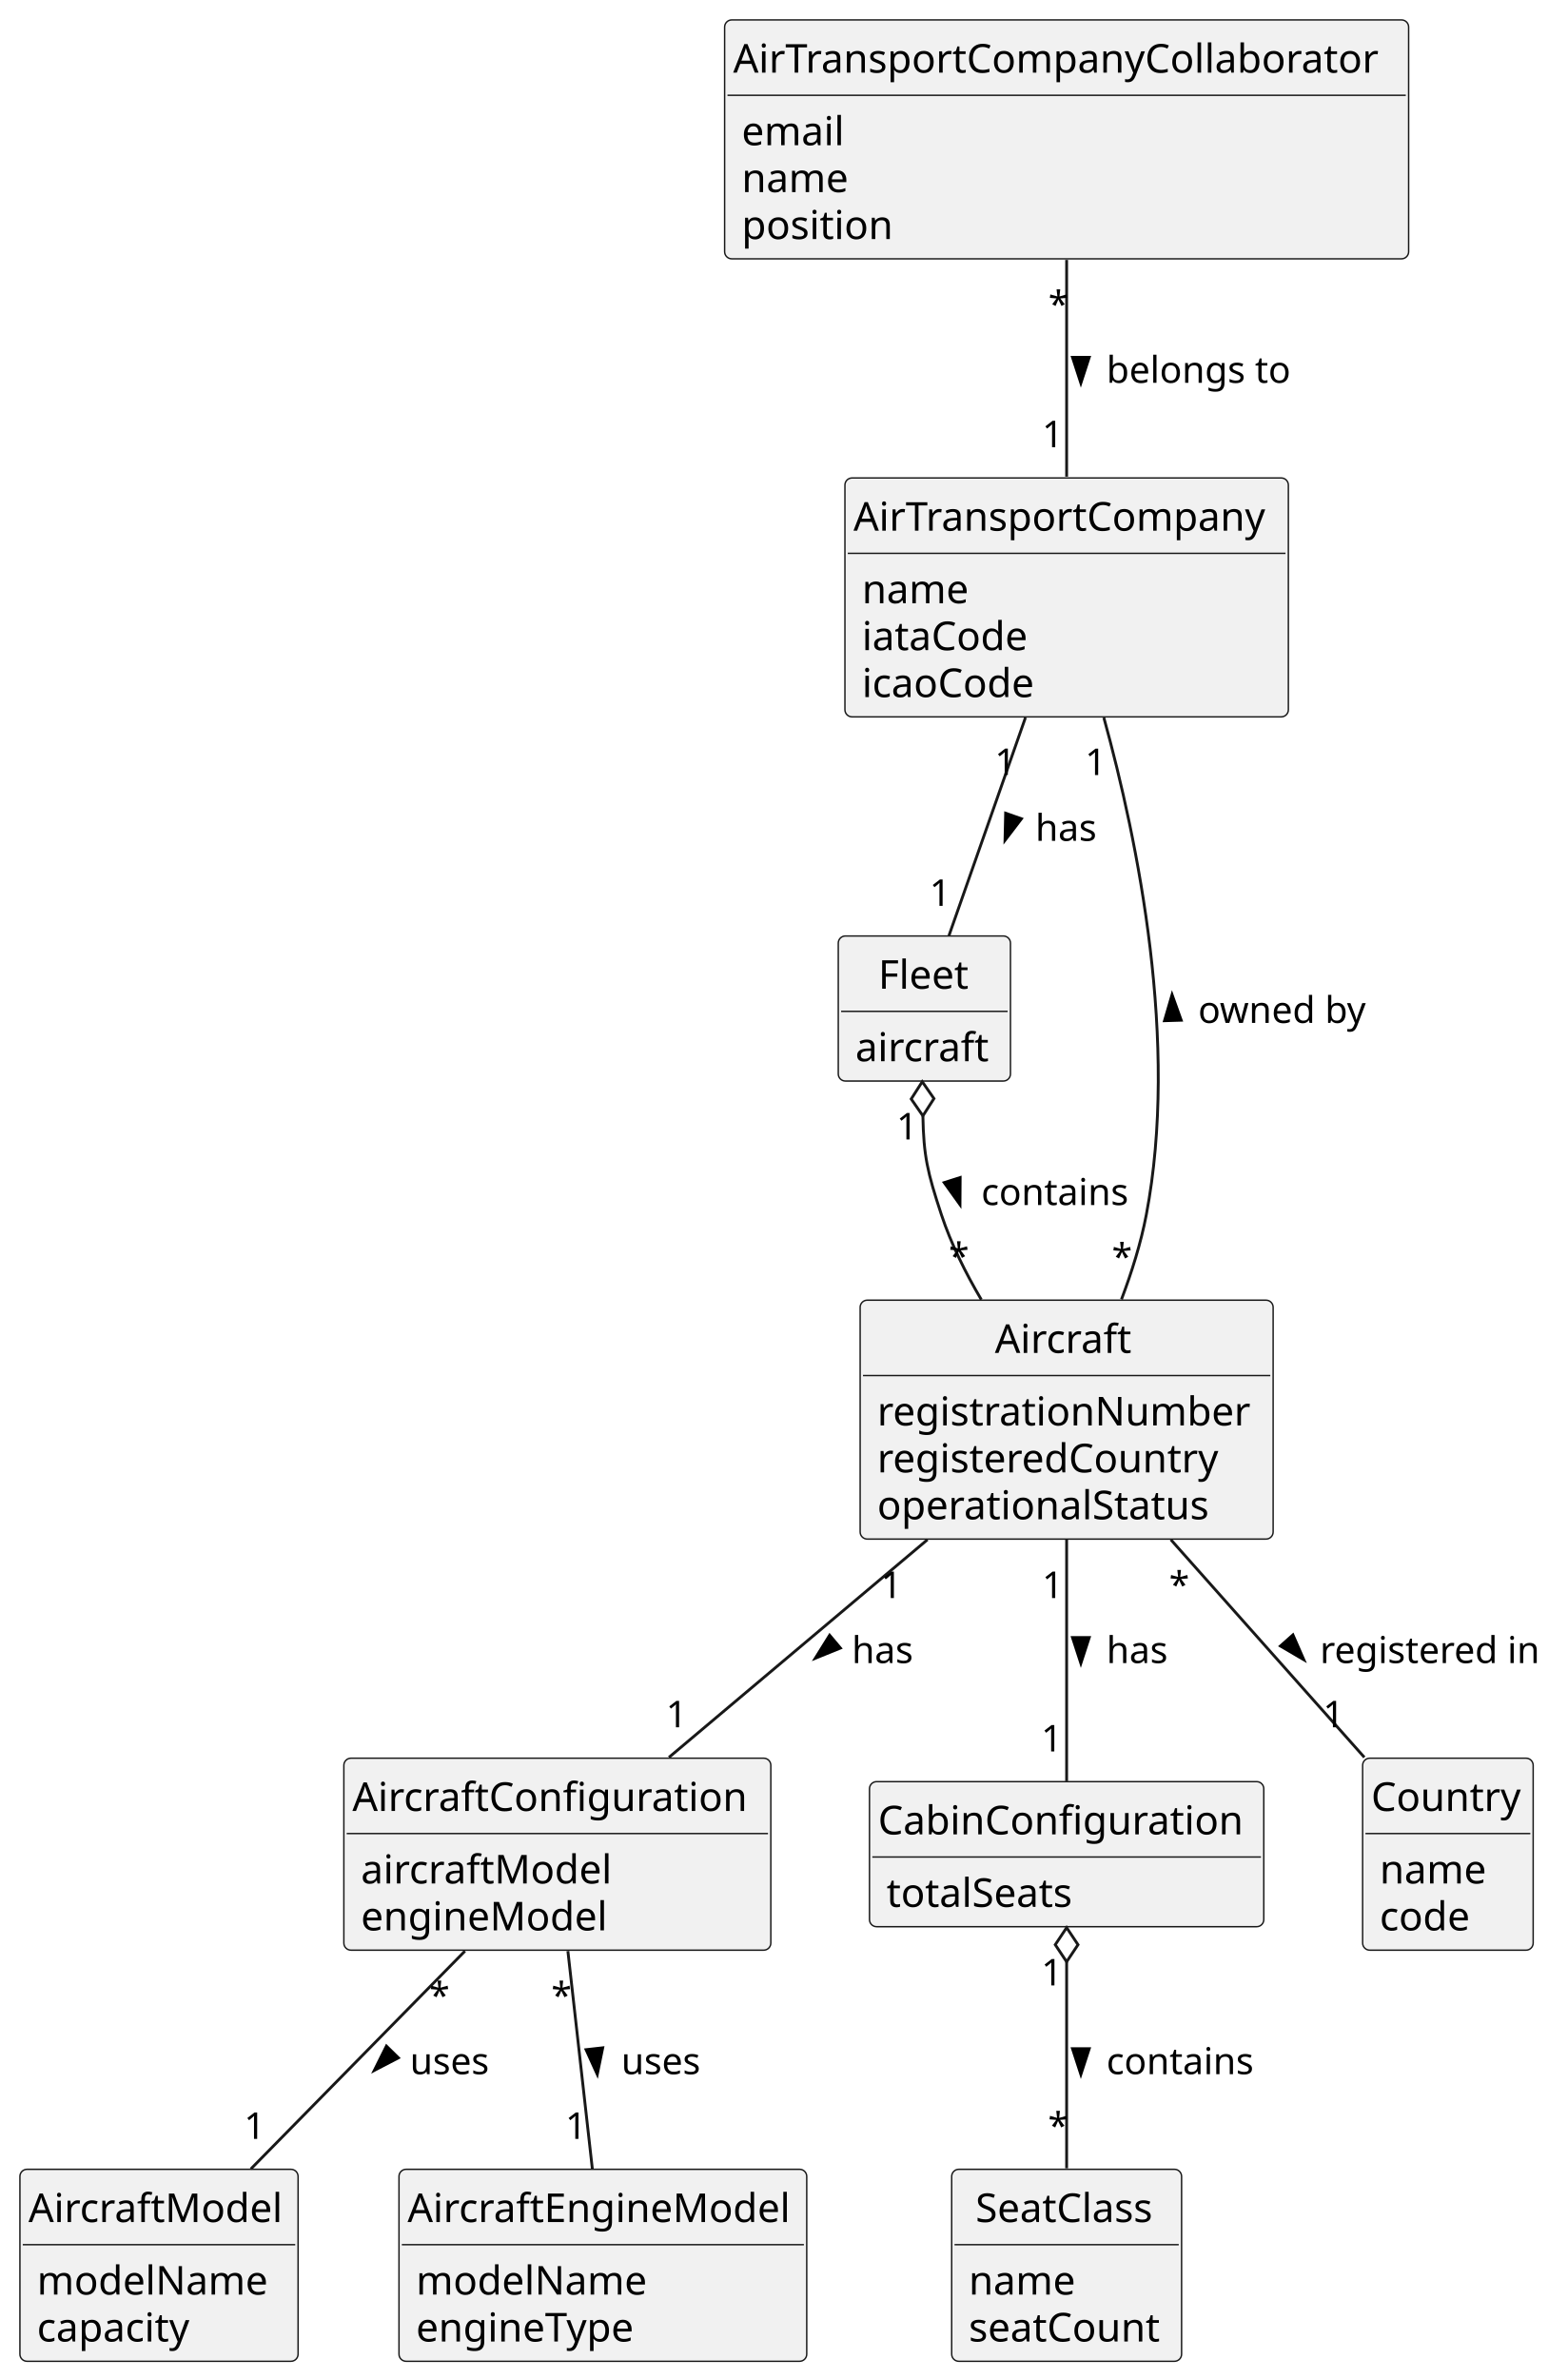
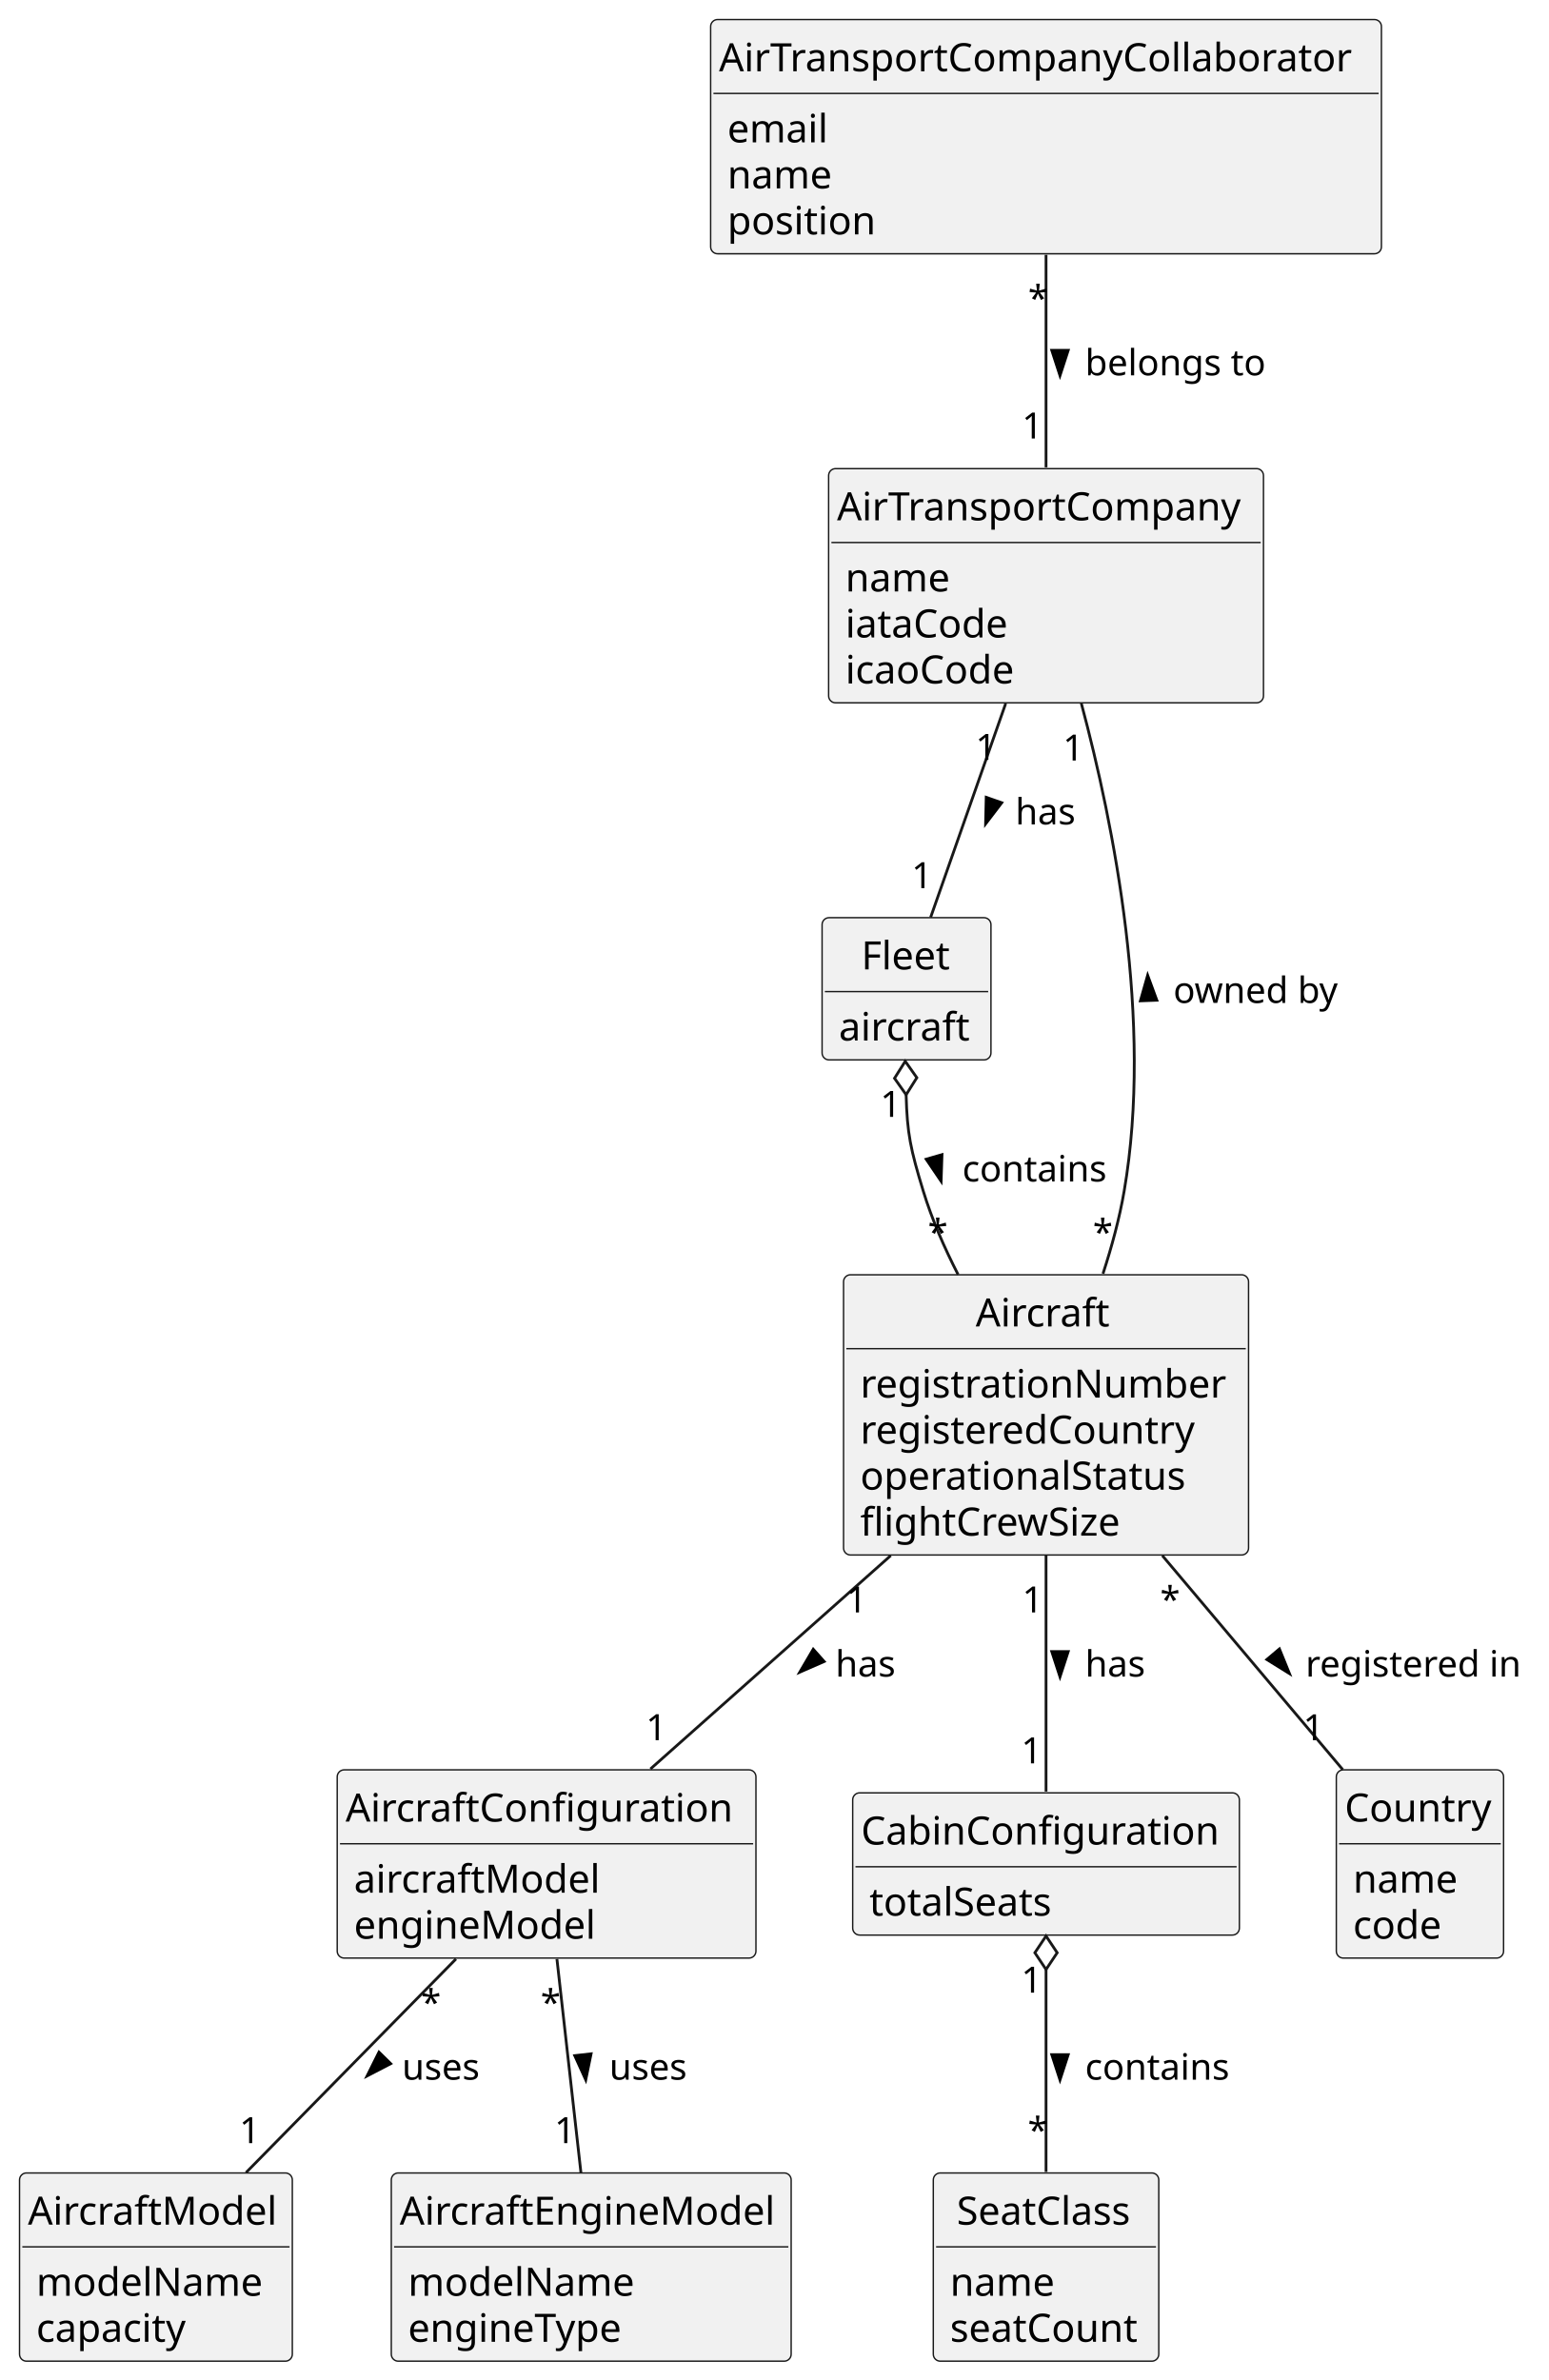
- <svg xmlns="http://www.w3.org/2000/svg" contentStyleType="text/css" data-diagram-type="CLASS" height="836px" preserveAspectRatio="none" style="width:551px;height:836px;background:#FFFFFF;" version="1.1" viewBox="0 0 551 836" width="551px" zoomAndPan="magnify">
+ <svg xmlns="http://www.w3.org/2000/svg" contentStyleType="text/css" data-diagram-type="CLASS" height="853px" preserveAspectRatio="none" style="width:555px;height:853px;background:#FFFFFF;" version="1.1" viewBox="0 0 555 853" width="555px" zoomAndPan="magnify">
  <defs />
  <g>
    <g class="entity" data-qualified-name="AirTransportCompanyCollaborator" data-source-line="11" id="ent0002">
      <rect fill="#F1F1F1" height="83.953" rx="2.5" ry="2.5" style="stroke:#181818;stroke-width:0.5;" width="240.398" x="254.68" y="7" />
      <text fill="#000000" font-family="sans-serif" font-size="14" lengthAdjust="spacing" textLength="234.398" x="257.68" y="25.535">AirTransportCompanyCollaborator</text>
      <line style="stroke:#181818;stroke-width:0.5;" x1="255.68" x2="494.077" y1="33.488" y2="33.488" />
      <text fill="#000000" font-family="sans-serif" font-size="14" lengthAdjust="spacing" textLength="36.695" x="260.68" y="51.023">email</text>
      <text fill="#000000" font-family="sans-serif" font-size="14" lengthAdjust="spacing" textLength="37.29" x="260.68" y="67.512">name</text>
      <text fill="#000000" font-family="sans-serif" font-size="14" lengthAdjust="spacing" textLength="55.166" x="260.68" y="84">position</text>
    </g>
    <g class="entity" data-qualified-name="AirTransportCompany" data-source-line="17" id="ent0003">
-       <rect fill="#F1F1F1" height="83.953" rx="2.5" ry="2.5" style="stroke:#181818;stroke-width:0.5;" width="155.851" x="296.96" y="167.96" />
-       <text fill="#000000" font-family="sans-serif" font-size="14" lengthAdjust="spacing" textLength="149.851" x="299.96" y="186.495">AirTransportCompany</text>
-       <line style="stroke:#181818;stroke-width:0.5;" x1="297.96" x2="451.811" y1="194.448" y2="194.448" />
-       <text fill="#000000" font-family="sans-serif" font-size="14" lengthAdjust="spacing" textLength="37.29" x="302.96" y="211.983">name</text>
-       <text fill="#000000" font-family="sans-serif" font-size="14" lengthAdjust="spacing" textLength="59.644" x="302.96" y="228.472">iataCode</text>
-       <text fill="#000000" font-family="sans-serif" font-size="14" lengthAdjust="spacing" textLength="62.446" x="302.96" y="244.96">icaoCode</text>
+       <rect fill="#F1F1F1" height="83.953" rx="2.5" ry="2.5" style="stroke:#181818;stroke-width:0.5;" width="155.851" x="296.96" y="167.95" />
+       <text fill="#000000" font-family="sans-serif" font-size="14" lengthAdjust="spacing" textLength="149.851" x="299.96" y="186.485">AirTransportCompany</text>
+       <line style="stroke:#181818;stroke-width:0.5;" x1="297.96" x2="451.811" y1="194.438" y2="194.438" />
+       <text fill="#000000" font-family="sans-serif" font-size="14" lengthAdjust="spacing" textLength="37.29" x="302.96" y="211.973">name</text>
+       <text fill="#000000" font-family="sans-serif" font-size="14" lengthAdjust="spacing" textLength="59.644" x="302.96" y="228.462">iataCode</text>
+       <text fill="#000000" font-family="sans-serif" font-size="14" lengthAdjust="spacing" textLength="62.446" x="302.96" y="244.95">icaoCode</text>
    </g>
    <g class="entity" data-qualified-name="Fleet" data-source-line="23" id="ent0004">
-       <rect fill="#F1F1F1" height="50.977" rx="2.5" ry="2.5" style="stroke:#181818;stroke-width:0.5;" width="60.522" x="294.62" y="328.91" />
-       <text fill="#000000" font-family="sans-serif" font-size="14" lengthAdjust="spacing" textLength="32.389" x="308.686" y="347.445">Fleet</text>
-       <line style="stroke:#181818;stroke-width:0.5;" x1="295.62" x2="354.142" y1="355.398" y2="355.398" />
-       <text fill="#000000" font-family="sans-serif" font-size="14" lengthAdjust="spacing" textLength="48.522" x="300.62" y="372.933">aircraft</text>
+       <rect fill="#F1F1F1" height="50.977" rx="2.5" ry="2.5" style="stroke:#181818;stroke-width:0.5;" width="60.522" x="294.62" y="328.9" />
+       <text fill="#000000" font-family="sans-serif" font-size="14" lengthAdjust="spacing" textLength="32.389" x="308.686" y="347.435">Fleet</text>
+       <line style="stroke:#181818;stroke-width:0.5;" x1="295.62" x2="354.142" y1="355.388" y2="355.388" />
+       <text fill="#000000" font-family="sans-serif" font-size="14" lengthAdjust="spacing" textLength="48.522" x="300.62" y="372.923">aircraft</text>
    </g>
    <g class="entity" data-qualified-name="Aircraft" data-source-line="27" id="ent0005">
-       <rect fill="#F1F1F1" height="83.953" rx="2.5" ry="2.5" style="stroke:#181818;stroke-width:0.5;" width="145.15" x="302.31" y="456.89" />
-       <text fill="#000000" font-family="sans-serif" font-size="14" lengthAdjust="spacing" textLength="50.449" x="349.661" y="475.425">Aircraft</text>
-       <line style="stroke:#181818;stroke-width:0.5;" x1="303.31" x2="446.46" y1="483.378" y2="483.378" />
-       <text fill="#000000" font-family="sans-serif" font-size="14" lengthAdjust="spacing" textLength="133.15" x="308.31" y="500.913">registrationNumber</text>
-       <text fill="#000000" font-family="sans-serif" font-size="14" lengthAdjust="spacing" textLength="122.76" x="308.31" y="517.402">registeredCountry</text>
-       <text fill="#000000" font-family="sans-serif" font-size="14" lengthAdjust="spacing" textLength="118.59" x="308.31" y="533.89">operationalStatus</text>
+       <rect fill="#F1F1F1" height="100.441" rx="2.5" ry="2.5" style="stroke:#181818;stroke-width:0.5;" width="145.15" x="302.31" y="456.88" />
+       <text fill="#000000" font-family="sans-serif" font-size="14" lengthAdjust="spacing" textLength="50.449" x="349.661" y="475.415">Aircraft</text>
+       <line style="stroke:#181818;stroke-width:0.5;" x1="303.31" x2="446.46" y1="483.368" y2="483.368" />
+       <text fill="#000000" font-family="sans-serif" font-size="14" lengthAdjust="spacing" textLength="133.15" x="308.31" y="500.903">registrationNumber</text>
+       <text fill="#000000" font-family="sans-serif" font-size="14" lengthAdjust="spacing" textLength="122.76" x="308.31" y="517.392">registeredCountry</text>
+       <text fill="#000000" font-family="sans-serif" font-size="14" lengthAdjust="spacing" textLength="118.59" x="308.31" y="533.88">operationalStatus</text>
+       <text fill="#000000" font-family="sans-serif" font-size="14" lengthAdjust="spacing" textLength="97.31" x="308.31" y="550.368">flightCrewSize</text>
    </g>
-     <g class="entity" data-qualified-name="AircraftModel" data-source-line="33" id="ent0006">
-       <rect fill="#F1F1F1" height="67.465" rx="2.5" ry="2.5" style="stroke:#181818;stroke-width:0.5;" width="97.766" x="7" y="762.31" />
-       <text fill="#000000" font-family="sans-serif" font-size="14" lengthAdjust="spacing" textLength="91.766" x="10" y="780.845">AircraftModel</text>
-       <line style="stroke:#181818;stroke-width:0.5;" x1="8" x2="103.766" y1="788.798" y2="788.798" />
-       <text fill="#000000" font-family="sans-serif" font-size="14" lengthAdjust="spacing" textLength="81.272" x="13" y="806.333">modelName</text>
-       <text fill="#000000" font-family="sans-serif" font-size="14" lengthAdjust="spacing" textLength="55.214" x="13" y="822.822">capacity</text>
+     <g class="entity" data-qualified-name="AircraftModel" data-source-line="34" id="ent0006">
+       <rect fill="#F1F1F1" height="67.465" rx="2.5" ry="2.5" style="stroke:#181818;stroke-width:0.5;" width="97.766" x="7" y="778.79" />
+       <text fill="#000000" font-family="sans-serif" font-size="14" lengthAdjust="spacing" textLength="91.766" x="10" y="797.325">AircraftModel</text>
+       <line style="stroke:#181818;stroke-width:0.5;" x1="8" x2="103.766" y1="805.278" y2="805.278" />
+       <text fill="#000000" font-family="sans-serif" font-size="14" lengthAdjust="spacing" textLength="81.272" x="13" y="822.813">modelName</text>
+       <text fill="#000000" font-family="sans-serif" font-size="14" lengthAdjust="spacing" textLength="55.214" x="13" y="839.302">capacity</text>
    </g>
-     <g class="entity" data-qualified-name="AircraftEngineModel" data-source-line="38" id="ent0007">
-       <rect fill="#F1F1F1" height="67.465" rx="2.5" ry="2.5" style="stroke:#181818;stroke-width:0.5;" width="143.307" x="140.23" y="762.31" />
-       <text fill="#000000" font-family="sans-serif" font-size="14" lengthAdjust="spacing" textLength="137.307" x="143.23" y="780.845">AircraftEngineModel</text>
-       <line style="stroke:#181818;stroke-width:0.5;" x1="141.23" x2="282.537" y1="788.798" y2="788.798" />
-       <text fill="#000000" font-family="sans-serif" font-size="14" lengthAdjust="spacing" textLength="81.272" x="146.23" y="806.333">modelName</text>
-       <text fill="#000000" font-family="sans-serif" font-size="14" lengthAdjust="spacing" textLength="78.531" x="146.23" y="822.822">engineType</text>
+     <g class="entity" data-qualified-name="AircraftEngineModel" data-source-line="39" id="ent0007">
+       <rect fill="#F1F1F1" height="67.465" rx="2.5" ry="2.5" style="stroke:#181818;stroke-width:0.5;" width="143.307" x="140.23" y="778.79" />
+       <text fill="#000000" font-family="sans-serif" font-size="14" lengthAdjust="spacing" textLength="137.307" x="143.23" y="797.325">AircraftEngineModel</text>
+       <line style="stroke:#181818;stroke-width:0.5;" x1="141.23" x2="282.537" y1="805.278" y2="805.278" />
+       <text fill="#000000" font-family="sans-serif" font-size="14" lengthAdjust="spacing" textLength="81.272" x="146.23" y="822.813">modelName</text>
+       <text fill="#000000" font-family="sans-serif" font-size="14" lengthAdjust="spacing" textLength="78.531" x="146.23" y="839.302">engineType</text>
    </g>
-     <g class="entity" data-qualified-name="AircraftConfiguration" data-source-line="43" id="ent0008">
-       <rect fill="#F1F1F1" height="67.465" rx="2.5" ry="2.5" style="stroke:#181818;stroke-width:0.5;" width="150.067" x="120.85" y="617.84" />
-       <text fill="#000000" font-family="sans-serif" font-size="14" lengthAdjust="spacing" textLength="144.067" x="123.85" y="636.375">AircraftConfiguration</text>
-       <line style="stroke:#181818;stroke-width:0.5;" x1="121.85" x2="269.917" y1="644.328" y2="644.328" />
-       <text fill="#000000" font-family="sans-serif" font-size="14" lengthAdjust="spacing" textLength="89.838" x="126.85" y="661.863">aircraftModel</text>
-       <text fill="#000000" font-family="sans-serif" font-size="14" lengthAdjust="spacing" textLength="87.069" x="126.85" y="678.352">engineModel</text>
+     <g class="entity" data-qualified-name="AircraftConfiguration" data-source-line="44" id="ent0008">
+       <rect fill="#F1F1F1" height="67.465" rx="2.5" ry="2.5" style="stroke:#181818;stroke-width:0.5;" width="150.067" x="120.85" y="634.32" />
+       <text fill="#000000" font-family="sans-serif" font-size="14" lengthAdjust="spacing" textLength="144.067" x="123.85" y="652.855">AircraftConfiguration</text>
+       <line style="stroke:#181818;stroke-width:0.5;" x1="121.85" x2="269.917" y1="660.808" y2="660.808" />
+       <text fill="#000000" font-family="sans-serif" font-size="14" lengthAdjust="spacing" textLength="89.838" x="126.85" y="678.343">aircraftModel</text>
+       <text fill="#000000" font-family="sans-serif" font-size="14" lengthAdjust="spacing" textLength="87.069" x="126.85" y="694.832">engineModel</text>
    </g>
-     <g class="entity" data-qualified-name="CabinConfiguration" data-source-line="48" id="ent0009">
-       <rect fill="#F1F1F1" height="50.977" rx="2.5" ry="2.5" style="stroke:#181818;stroke-width:0.5;" width="138.583" x="305.59" y="626.08" />
-       <text fill="#000000" font-family="sans-serif" font-size="14" lengthAdjust="spacing" textLength="132.583" x="308.59" y="644.615">CabinConfiguration</text>
-       <line style="stroke:#181818;stroke-width:0.5;" x1="306.59" x2="443.173" y1="652.568" y2="652.568" />
-       <text fill="#000000" font-family="sans-serif" font-size="14" lengthAdjust="spacing" textLength="66.295" x="311.59" y="670.103">totalSeats</text>
+     <g class="entity" data-qualified-name="CabinConfiguration" data-source-line="49" id="ent0009">
+       <rect fill="#F1F1F1" height="50.977" rx="2.5" ry="2.5" style="stroke:#181818;stroke-width:0.5;" width="138.583" x="305.59" y="642.56" />
+       <text fill="#000000" font-family="sans-serif" font-size="14" lengthAdjust="spacing" textLength="132.583" x="308.59" y="661.095">CabinConfiguration</text>
+       <line style="stroke:#181818;stroke-width:0.5;" x1="306.59" x2="443.173" y1="669.048" y2="669.048" />
+       <text fill="#000000" font-family="sans-serif" font-size="14" lengthAdjust="spacing" textLength="66.295" x="311.59" y="686.583">totalSeats</text>
    </g>
-     <g class="entity" data-qualified-name="SeatClass" data-source-line="52" id="ent0010">
-       <rect fill="#F1F1F1" height="67.465" rx="2.5" ry="2.5" style="stroke:#181818;stroke-width:0.5;" width="80.804" x="334.48" y="762.31" />
-       <text fill="#000000" font-family="sans-serif" font-size="14" lengthAdjust="spacing" textLength="64.046" x="342.859" y="780.845">SeatClass</text>
-       <line style="stroke:#181818;stroke-width:0.5;" x1="335.48" x2="414.284" y1="788.798" y2="788.798" />
-       <text fill="#000000" font-family="sans-serif" font-size="14" lengthAdjust="spacing" textLength="37.29" x="340.48" y="806.333">name</text>
-       <text fill="#000000" font-family="sans-serif" font-size="14" lengthAdjust="spacing" textLength="68.804" x="340.48" y="822.822">seatCount</text>
+     <g class="entity" data-qualified-name="SeatClass" data-source-line="53" id="ent0010">
+       <rect fill="#F1F1F1" height="67.465" rx="2.5" ry="2.5" style="stroke:#181818;stroke-width:0.5;" width="80.804" x="334.48" y="778.79" />
+       <text fill="#000000" font-family="sans-serif" font-size="14" lengthAdjust="spacing" textLength="64.046" x="342.859" y="797.325">SeatClass</text>
+       <line style="stroke:#181818;stroke-width:0.5;" x1="335.48" x2="414.284" y1="805.278" y2="805.278" />
+       <text fill="#000000" font-family="sans-serif" font-size="14" lengthAdjust="spacing" textLength="37.29" x="340.48" y="822.813">name</text>
+       <text fill="#000000" font-family="sans-serif" font-size="14" lengthAdjust="spacing" textLength="68.804" x="340.48" y="839.302">seatCount</text>
    </g>
-     <g class="entity" data-qualified-name="Country" data-source-line="57" id="ent0011">
-       <rect fill="#F1F1F1" height="67.465" rx="2.5" ry="2.5" style="stroke:#181818;stroke-width:0.5;" width="59.942" x="478.91" y="617.84" />
-       <text fill="#000000" font-family="sans-serif" font-size="14" lengthAdjust="spacing" textLength="53.942" x="481.91" y="636.375">Country</text>
-       <line style="stroke:#181818;stroke-width:0.5;" x1="479.91" x2="537.852" y1="644.328" y2="644.328" />
-       <text fill="#000000" font-family="sans-serif" font-size="14" lengthAdjust="spacing" textLength="37.29" x="484.91" y="661.863">name</text>
-       <text fill="#000000" font-family="sans-serif" font-size="14" lengthAdjust="spacing" textLength="32.382" x="484.91" y="678.352">code</text>
+     <g class="entity" data-qualified-name="Country" data-source-line="58" id="ent0011">
+       <rect fill="#F1F1F1" height="67.465" rx="2.5" ry="2.5" style="stroke:#181818;stroke-width:0.5;" width="59.942" x="478.91" y="634.32" />
+       <text fill="#000000" font-family="sans-serif" font-size="14" lengthAdjust="spacing" textLength="53.942" x="481.91" y="652.855">Country</text>
+       <line style="stroke:#181818;stroke-width:0.5;" x1="479.91" x2="537.852" y1="660.808" y2="660.808" />
+       <text fill="#000000" font-family="sans-serif" font-size="14" lengthAdjust="spacing" textLength="37.29" x="484.91" y="678.343">name</text>
+       <text fill="#000000" font-family="sans-serif" font-size="14" lengthAdjust="spacing" textLength="32.382" x="484.91" y="694.832">code</text>
    </g>
-     <g class="link" data-entity-1="ent0002" data-entity-2="ent0003" data-link-type="association" data-source-line="62" id="lnk12">
-       <path codeLine="62" d="M374.88,91.33 C374.88,114.79 374.88,144.05 374.88,167.52" fill="none" id="AirTransportCompanyCollaborator-AirTransportCompany" style="stroke:#181818;stroke-width:1;" />
-       <polygon fill="#000000" points="379.88,134.615,382.819,125.57,376.941,125.57,379.88,134.615" style="stroke:#000000;stroke-width:1;" />
-       <text fill="#000000" font-family="sans-serif" font-size="13" lengthAdjust="spacing" textLength="66.93" x="388.88" y="134.528">belongs to</text>
-       <text fill="#000000" font-family="sans-serif" font-size="13" lengthAdjust="spacing" textLength="6.265" x="368.441" y="111.556">*</text>
-       <text fill="#000000" font-family="sans-serif" font-size="13" lengthAdjust="spacing" textLength="8.22" x="366.259" y="157.158">1</text>
+     <g class="link" data-entity-1="ent0002" data-entity-2="ent0003" data-link-type="association" data-source-line="63" id="lnk12">
+       <path codeLine="63" d="M374.88,91.32 C374.88,114.78 374.88,144.04 374.88,167.51" fill="none" id="AirTransportCompanyCollaborator-AirTransportCompany" style="stroke:#181818;stroke-width:1;" />
+       <polygon fill="#000000" points="379.88,134.605,382.819,125.56,376.941,125.56,379.88,134.605" style="stroke:#000000;stroke-width:1;" />
+       <text fill="#000000" font-family="sans-serif" font-size="13" lengthAdjust="spacing" textLength="66.93" x="388.88" y="134.518">belongs to</text>
+       <text fill="#000000" font-family="sans-serif" font-size="13" lengthAdjust="spacing" textLength="6.265" x="368.441" y="111.544">*</text>
+       <text fill="#000000" font-family="sans-serif" font-size="13" lengthAdjust="spacing" textLength="8.22" x="366.259" y="157.148">1</text>
    </g>
-     <g class="link" data-entity-1="ent0003" data-entity-2="ent0004" data-link-type="association" data-source-line="63" id="lnk13">
-       <path codeLine="63" d="M360.42,252.14 C351.71,276.96 340.91,307.73 333.52,328.79" fill="none" id="AirTransportCompany-Fleet" style="stroke:#181818;stroke-width:1;" />
-       <polygon fill="#000000" points="353.224,295.283,358.993,287.722,353.446,285.775,353.224,295.283" style="stroke:#000000;stroke-width:1;" />
-       <text fill="#000000" font-family="sans-serif" font-size="13" lengthAdjust="spacing" textLength="21.874" x="363.88" y="295.478">has</text>
-       <text fill="#000000" font-family="sans-serif" font-size="13" lengthAdjust="spacing" textLength="8.22" x="349.609" y="272.343">1</text>
-       <text fill="#000000" font-family="sans-serif" font-size="13" lengthAdjust="spacing" textLength="8.22" x="326.678" y="318.326">1</text>
+     <g class="link" data-entity-1="ent0003" data-entity-2="ent0004" data-link-type="association" data-source-line="64" id="lnk13">
+       <path codeLine="64" d="M360.42,252.13 C351.71,276.95 340.91,307.72 333.52,328.79" fill="none" id="AirTransportCompany-Fleet" style="stroke:#181818;stroke-width:1;" />
+       <polygon fill="#000000" points="353.224,295.273,358.993,287.712,353.446,285.765,353.224,295.273" style="stroke:#000000;stroke-width:1;" />
+       <text fill="#000000" font-family="sans-serif" font-size="13" lengthAdjust="spacing" textLength="21.874" x="363.88" y="295.468">has</text>
+       <text fill="#000000" font-family="sans-serif" font-size="13" lengthAdjust="spacing" textLength="8.22" x="349.609" y="272.333">1</text>
+       <text fill="#000000" font-family="sans-serif" font-size="13" lengthAdjust="spacing" textLength="8.22" x="326.678" y="318.329">1</text>
    </g>
-     <g class="link" data-entity-1="ent0004" data-entity-2="ent0005" data-link-type="aggregation" data-source-line="64" id="lnk14">
-       <path codeLine="64" d="M324.362,392.118 C324.622,406.158 325.92,411.87 330.88,426.89 C334.25,437.07 339.35,447.3 344.89,456.7" fill="none" id="Fleet-backto-Aircraft" style="stroke:#181818;stroke-width:1;" />
-       <polygon fill="none" points="324.14,380.12,320.252,386.193,324.362,392.118,328.25,386.045,324.14,380.12" style="stroke:#181818;stroke-width:1;" />
-       <polygon fill="#000000" points="337.395,423.31,337.455,413.8,331.854,415.58,337.395,423.31" style="stroke:#000000;stroke-width:1;" />
-       <text fill="#000000" font-family="sans-serif" font-size="13" lengthAdjust="spacing" textLength="53.206" x="344.88" y="423.458">contains</text>
-       <text fill="#000000" font-family="sans-serif" font-size="13" lengthAdjust="spacing" textLength="8.22" x="315.069" y="400.407">1</text>
-       <text fill="#000000" font-family="sans-serif" font-size="13" lengthAdjust="spacing" textLength="6.265" x="333.447" y="446.068">*</text>
+     <g class="link" data-entity-1="ent0004" data-entity-2="ent0005" data-link-type="aggregation" data-source-line="65" id="lnk14">
+       <path codeLine="65" d="M324.738,392.356 C325.108,406.306 326.31,411.87 330.88,426.88 C333.95,436.96 338.43,447.2 343.36,456.81" fill="none" id="Fleet-backto-Aircraft" style="stroke:#181818;stroke-width:1;" />
+       <polygon fill="none" points="324.42,380.36,320.58,386.464,324.738,392.356,328.578,386.252,324.42,380.36" style="stroke:#181818;stroke-width:1;" />
+       <polygon fill="#000000" points="337.268,423.339,337.581,413.833,331.934,415.465,337.268,423.339" style="stroke:#000000;stroke-width:1;" />
+       <text fill="#000000" font-family="sans-serif" font-size="13" lengthAdjust="spacing" textLength="53.206" x="344.88" y="423.448">contains</text>
+       <text fill="#000000" font-family="sans-serif" font-size="13" lengthAdjust="spacing" textLength="8.22" x="315.468" y="400.284">1</text>
+       <text fill="#000000" font-family="sans-serif" font-size="13" lengthAdjust="spacing" textLength="6.265" x="332.524" y="446.273">*</text>
    </g>
-     <g class="link" data-entity-1="ent0005" data-entity-2="ent0003" data-link-type="association" data-source-line="65" id="lnk15">
-       <path codeLine="65" d="M394.16,456.61 C397.77,447.05 401,436.78 402.88,426.89 C414.36,366.53 399.98,295.79 387.95,252.16" fill="none" id="Aircraft-AirTransportCompany" style="stroke:#181818;stroke-width:1;" />
-       <polygon fill="#000000" points="411.938,349.558,409.275,358.688,415.15,358.509,411.938,349.558" style="stroke:#000000;stroke-width:1;" />
-       <text fill="#000000" font-family="sans-serif" font-size="13" lengthAdjust="spacing" textLength="60.582" x="421.09" y="359.468">owned by</text>
-       <text fill="#000000" font-family="sans-serif" font-size="13" lengthAdjust="spacing" textLength="6.265" x="390.775" y="446.273">*</text>
-       <text fill="#000000" font-family="sans-serif" font-size="13" lengthAdjust="spacing" textLength="8.22" x="381.355" y="272.366">1</text>
+     <g class="link" data-entity-1="ent0005" data-entity-2="ent0003" data-link-type="association" data-source-line="66" id="lnk15">
+       <path codeLine="66" d="M395.29,456.5 C398.44,446.83 401.21,436.66 402.88,426.88 C413.27,366.33 399.19,295.64 387.52,252.07" fill="none" id="Aircraft-AirTransportCompany" style="stroke:#181818;stroke-width:1;" />
+       <polygon fill="#000000" points="411.3,349.549,408.707,358.699,414.58,358.476,411.3,349.549" style="stroke:#000000;stroke-width:1;" />
+       <text fill="#000000" font-family="sans-serif" font-size="13" lengthAdjust="spacing" textLength="60.582" x="420.49" y="359.458">owned by</text>
+       <text fill="#000000" font-family="sans-serif" font-size="13" lengthAdjust="spacing" textLength="6.265" x="391.647" y="446.282">*</text>
+       <text fill="#000000" font-family="sans-serif" font-size="13" lengthAdjust="spacing" textLength="8.22" x="380.914" y="272.575">1</text>
    </g>
-     <g class="link" data-entity-1="ent0005" data-entity-2="ent0008" data-link-type="association" data-source-line="66" id="lnk16">
-       <path codeLine="66" d="M325.97,541.05 C297.4,565.1 261.83,595.05 235.11,617.55" fill="none" id="Aircraft-AircraftConfiguration" style="stroke:#181818;stroke-width:1;" />
-       <polygon fill="#000000" points="286.555,582.716,295.367,579.138,291.582,574.642,286.555,582.716" style="stroke:#000000;stroke-width:1;" />
-       <text fill="#000000" font-family="sans-serif" font-size="13" lengthAdjust="spacing" textLength="21.874" x="299.38" y="584.408">has</text>
-       <text fill="#000000" font-family="sans-serif" font-size="13" lengthAdjust="spacing" textLength="8.22" x="309.554" y="561.561">1</text>
-       <text fill="#000000" font-family="sans-serif" font-size="13" lengthAdjust="spacing" textLength="8.22" x="234.067" y="606.974">1</text>
+     <g class="link" data-entity-1="ent0005" data-entity-2="ent0008" data-link-type="association" data-source-line="67" id="lnk16">
+       <path codeLine="67" d="M319.23,557.52 C291.21,582.4 258,611.89 233.11,634" fill="none" id="Aircraft-AircraftConfiguration" style="stroke:#181818;stroke-width:1;" />
+       <polygon fill="#000000" points="286.641,599.295,295.356,595.487,291.453,591.092,286.641,599.295" style="stroke:#000000;stroke-width:1;" />
+       <text fill="#000000" font-family="sans-serif" font-size="13" lengthAdjust="spacing" textLength="21.874" x="299.38" y="600.888">has</text>
+       <text fill="#000000" font-family="sans-serif" font-size="13" lengthAdjust="spacing" textLength="8.22" x="303.229" y="577.892">1</text>
+       <text fill="#000000" font-family="sans-serif" font-size="13" lengthAdjust="spacing" textLength="8.22" x="231.465" y="623.677">1</text>
    </g>
-     <g class="link" data-entity-1="ent0008" data-entity-2="ent0006" data-link-type="association" data-source-line="67" id="lnk17">
-       <path codeLine="67" d="M163.41,685.62 C140.79,708.63 110.76,739.2 88.18,762.17" fill="none" id="AircraftConfiguration-AircraftModel" style="stroke:#181818;stroke-width:1;" />
-       <polygon fill="#000000" points="131.575,727.531,140.012,723.14,135.819,719.02,131.575,727.531" style="stroke:#000000;stroke-width:1;" />
-       <text fill="#000000" font-family="sans-serif" font-size="13" lengthAdjust="spacing" textLength="28.564" x="144.08" y="728.878">uses</text>
-       <text fill="#000000" font-family="sans-serif" font-size="13" lengthAdjust="spacing" textLength="6.265" x="150.894" y="705.877">*</text>
-       <text fill="#000000" font-family="sans-serif" font-size="13" lengthAdjust="spacing" textLength="8.22" x="85.773" y="751.624">1</text>
+     <g class="link" data-entity-1="ent0008" data-entity-2="ent0006" data-link-type="association" data-source-line="68" id="lnk17">
+       <path codeLine="68" d="M163.41,702.1 C140.79,725.11 110.76,755.68 88.18,778.65" fill="none" id="AircraftConfiguration-AircraftModel" style="stroke:#181818;stroke-width:1;" />
+       <polygon fill="#000000" points="131.575,744.011,140.012,739.62,135.819,735.5,131.575,744.011" style="stroke:#000000;stroke-width:1;" />
+       <text fill="#000000" font-family="sans-serif" font-size="13" lengthAdjust="spacing" textLength="28.564" x="144.08" y="745.358">uses</text>
+       <text fill="#000000" font-family="sans-serif" font-size="13" lengthAdjust="spacing" textLength="6.265" x="150.894" y="722.357">*</text>
+       <text fill="#000000" font-family="sans-serif" font-size="13" lengthAdjust="spacing" textLength="8.22" x="85.773" y="768.104">1</text>
    </g>
-     <g class="link" data-entity-1="ent0008" data-entity-2="ent0007" data-link-type="association" data-source-line="68" id="lnk18">
-       <path codeLine="68" d="M199.59,685.62 C202.18,708.63 205.61,739.2 208.19,762.17" fill="none" id="AircraftConfiguration-AircraftEngineModel" style="stroke:#181818;stroke-width:1;" />
-       <polygon fill="#000000" points="209.918,728.934,211.829,719.617,205.988,720.274,209.918,728.934" style="stroke:#000000;stroke-width:1;" />
-       <text fill="#000000" font-family="sans-serif" font-size="13" lengthAdjust="spacing" textLength="28.564" x="218.36" y="728.878">uses</text>
-       <text fill="#000000" font-family="sans-serif" font-size="13" lengthAdjust="spacing" textLength="6.265" x="193.745" y="705.877">*</text>
-       <text fill="#000000" font-family="sans-serif" font-size="13" lengthAdjust="spacing" textLength="8.22" x="198.697" y="751.624">1</text>
+     <g class="link" data-entity-1="ent0008" data-entity-2="ent0007" data-link-type="association" data-source-line="69" id="lnk18">
+       <path codeLine="69" d="M199.59,702.1 C202.18,725.11 205.61,755.68 208.19,778.65" fill="none" id="AircraftConfiguration-AircraftEngineModel" style="stroke:#181818;stroke-width:1;" />
+       <polygon fill="#000000" points="209.918,745.414,211.829,736.097,205.988,736.754,209.918,745.414" style="stroke:#000000;stroke-width:1;" />
+       <text fill="#000000" font-family="sans-serif" font-size="13" lengthAdjust="spacing" textLength="28.564" x="218.36" y="745.358">uses</text>
+       <text fill="#000000" font-family="sans-serif" font-size="13" lengthAdjust="spacing" textLength="6.265" x="193.745" y="722.357">*</text>
+       <text fill="#000000" font-family="sans-serif" font-size="13" lengthAdjust="spacing" textLength="8.22" x="198.697" y="768.104">1</text>
    </g>
-     <g class="link" data-entity-1="ent0005" data-entity-2="ent0009" data-link-type="association" data-source-line="69" id="lnk19">
-       <path codeLine="69" d="M374.88,541.05 C374.88,568.24 374.88,602.96 374.88,625.94" fill="none" id="Aircraft-CabinConfiguration" style="stroke:#181818;stroke-width:1;" />
-       <polygon fill="#000000" points="379.88,584.495,382.819,575.45,376.941,575.45,379.88,584.495" style="stroke:#000000;stroke-width:1;" />
-       <text fill="#000000" font-family="sans-serif" font-size="13" lengthAdjust="spacing" textLength="21.874" x="388.88" y="584.408">has</text>
-       <text fill="#000000" font-family="sans-serif" font-size="13" lengthAdjust="spacing" textLength="8.22" x="366.259" y="561.561">1</text>
-       <text fill="#000000" font-family="sans-serif" font-size="13" lengthAdjust="spacing" textLength="8.22" x="365.932" y="615.471">1</text>
+     <g class="link" data-entity-1="ent0005" data-entity-2="ent0009" data-link-type="association" data-source-line="70" id="lnk19">
+       <path codeLine="70" d="M374.88,557.52 C374.88,585.59 374.88,619.53 374.88,642.11" fill="none" id="Aircraft-CabinConfiguration" style="stroke:#181818;stroke-width:1;" />
+       <polygon fill="#000000" points="379.88,600.975,382.819,591.93,376.941,591.93,379.88,600.975" style="stroke:#000000;stroke-width:1;" />
+       <text fill="#000000" font-family="sans-serif" font-size="13" lengthAdjust="spacing" textLength="21.874" x="388.88" y="600.888">has</text>
+       <text fill="#000000" font-family="sans-serif" font-size="13" lengthAdjust="spacing" textLength="8.22" x="366.357" y="577.892">1</text>
+       <text fill="#000000" font-family="sans-serif" font-size="13" lengthAdjust="spacing" textLength="8.22" x="365.98" y="631.982">1</text>
    </g>
-     <g class="link" data-entity-1="ent0009" data-entity-2="ent0010" data-link-type="aggregation" data-source-line="70" id="lnk20">
-       <path codeLine="70" d="M374.88,689.39 C374.88,712.83 374.88,736.14 374.88,761.96" fill="none" id="CabinConfiguration-backto-SeatClass" style="stroke:#181818;stroke-width:1;" />
-       <polygon fill="none" points="374.88,677.39,370.88,683.39,374.88,689.39,378.88,683.39,374.88,677.39" style="stroke:#181818;stroke-width:1;" />
-       <polygon fill="#000000" points="379.88,728.965,382.819,719.92,376.941,719.92,379.88,728.965" style="stroke:#000000;stroke-width:1;" />
-       <text fill="#000000" font-family="sans-serif" font-size="13" lengthAdjust="spacing" textLength="53.206" x="388.88" y="728.878">contains</text>
-       <text fill="#000000" font-family="sans-serif" font-size="13" lengthAdjust="spacing" textLength="8.22" x="365.98" y="697.7">1</text>
-       <text fill="#000000" font-family="sans-serif" font-size="13" lengthAdjust="spacing" textLength="6.265" x="368.333" y="751.631">*</text>
+     <g class="link" data-entity-1="ent0009" data-entity-2="ent0010" data-link-type="aggregation" data-source-line="71" id="lnk20">
+       <path codeLine="71" d="M374.88,705.87 C374.88,729.31 374.88,752.62 374.88,778.44" fill="none" id="CabinConfiguration-backto-SeatClass" style="stroke:#181818;stroke-width:1;" />
+       <polygon fill="none" points="374.88,693.87,370.88,699.87,374.88,705.87,378.88,699.87,374.88,693.87" style="stroke:#181818;stroke-width:1;" />
+       <polygon fill="#000000" points="379.88,745.445,382.819,736.4,376.941,736.4,379.88,745.445" style="stroke:#000000;stroke-width:1;" />
+       <text fill="#000000" font-family="sans-serif" font-size="13" lengthAdjust="spacing" textLength="53.206" x="388.88" y="745.358">contains</text>
+       <text fill="#000000" font-family="sans-serif" font-size="13" lengthAdjust="spacing" textLength="8.22" x="365.98" y="714.18">1</text>
+       <text fill="#000000" font-family="sans-serif" font-size="13" lengthAdjust="spacing" textLength="6.265" x="368.333" y="768.111">*</text>
    </g>
-     <g class="link" data-entity-1="ent0005" data-entity-2="ent0011" data-link-type="association" data-source-line="71" id="lnk21">
-       <path codeLine="71" d="M411.5,541.05 C432.89,565.1 459.51,595.05 479.52,617.55" fill="none" id="Aircraft-Country" style="stroke:#181818;stroke-width:1;" />
-       <polygon fill="#000000" points="458.232,583.232,454.418,574.519,450.026,578.425,458.232,583.232" style="stroke:#000000;stroke-width:1;" />
-       <text fill="#000000" font-family="sans-serif" font-size="13" lengthAdjust="spacing" textLength="79.841" x="463.91" y="584.408">registered in</text>
-       <text fill="#000000" font-family="sans-serif" font-size="13" lengthAdjust="spacing" textLength="6.265" x="410.878" y="561.561">*</text>
-       <text fill="#000000" font-family="sans-serif" font-size="13" lengthAdjust="spacing" textLength="8.22" x="464.974" y="606.974">1</text>
+     <g class="link" data-entity-1="ent0005" data-entity-2="ent0011" data-link-type="association" data-source-line="72" id="lnk21">
+       <path codeLine="72" d="M416.55,557.52 C437.6,582.49 462.56,612.11 481.22,634.24" fill="none" id="Aircraft-Country" style="stroke:#181818;stroke-width:1;" />
+       <polygon fill="#000000" points="462.103,599.798,458.52,590.988,454.026,594.777,462.103,599.798" style="stroke:#000000;stroke-width:1;" />
+       <text fill="#000000" font-family="sans-serif" font-size="13" lengthAdjust="spacing" textLength="79.841" x="467.88" y="600.888">registered in</text>
+       <text fill="#000000" font-family="sans-serif" font-size="13" lengthAdjust="spacing" textLength="6.265" x="415.763" y="577.892">*</text>
+       <text fill="#000000" font-family="sans-serif" font-size="13" lengthAdjust="spacing" textLength="8.22" x="467.008" y="623.706">1</text>
    </g>
  </g>
</svg>
